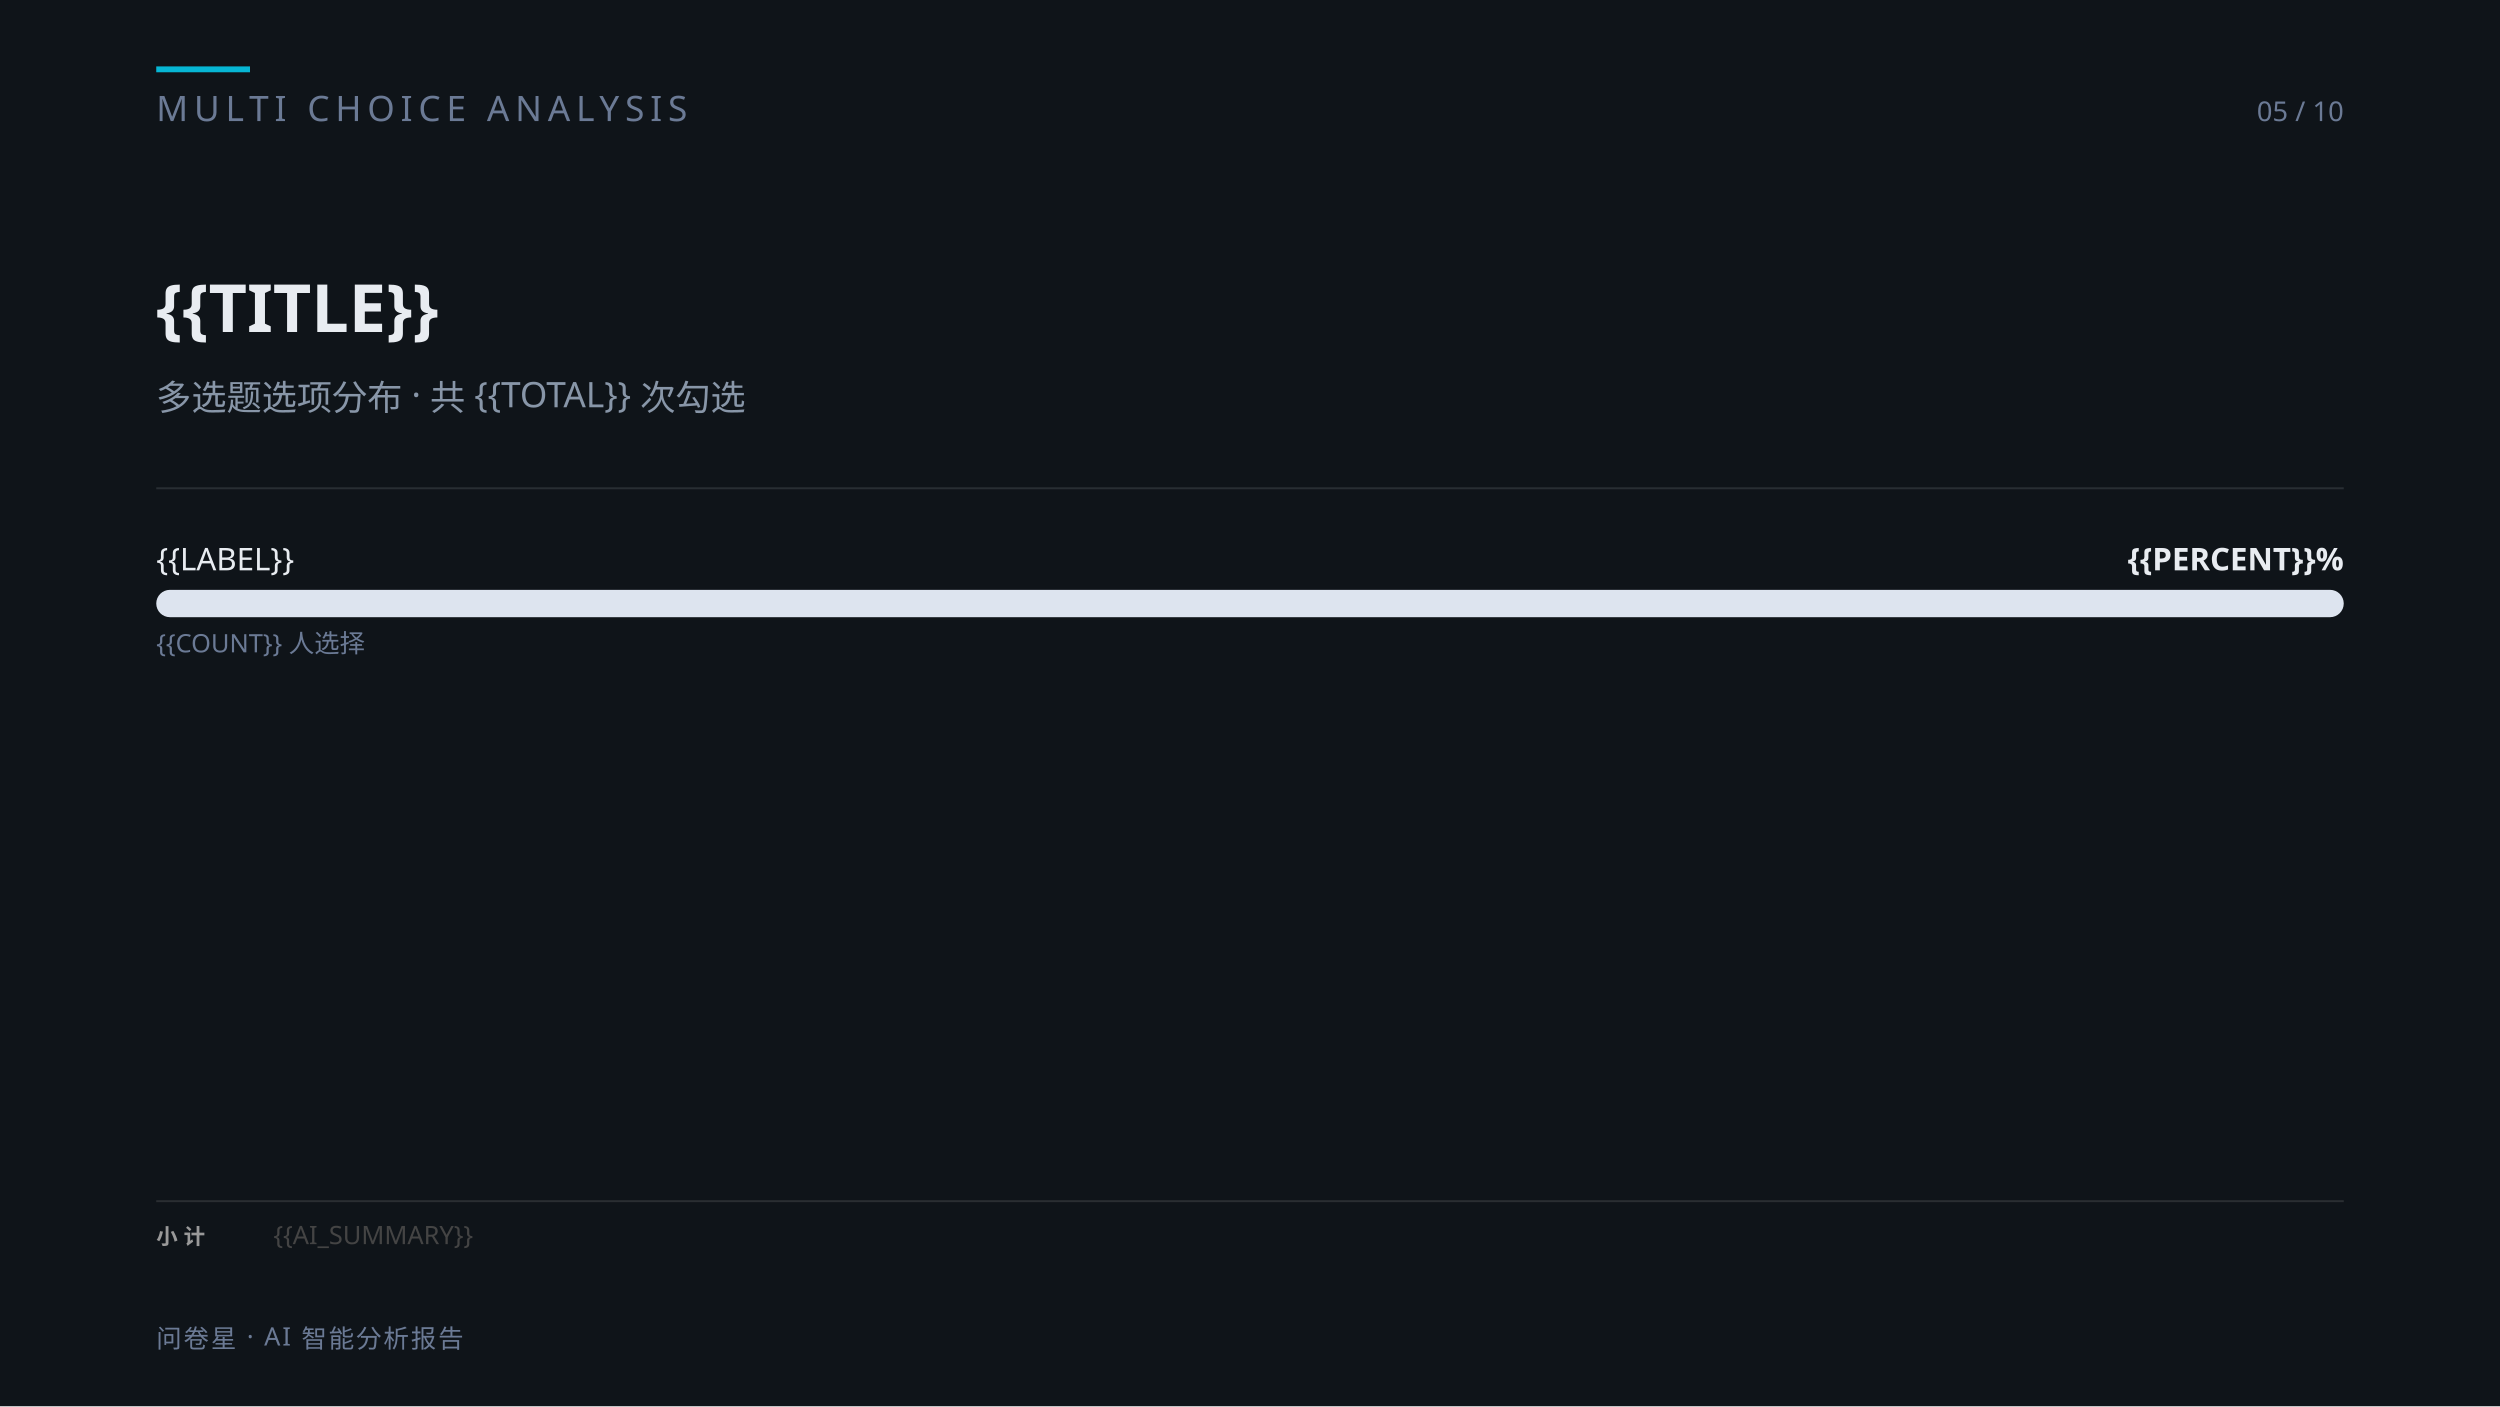
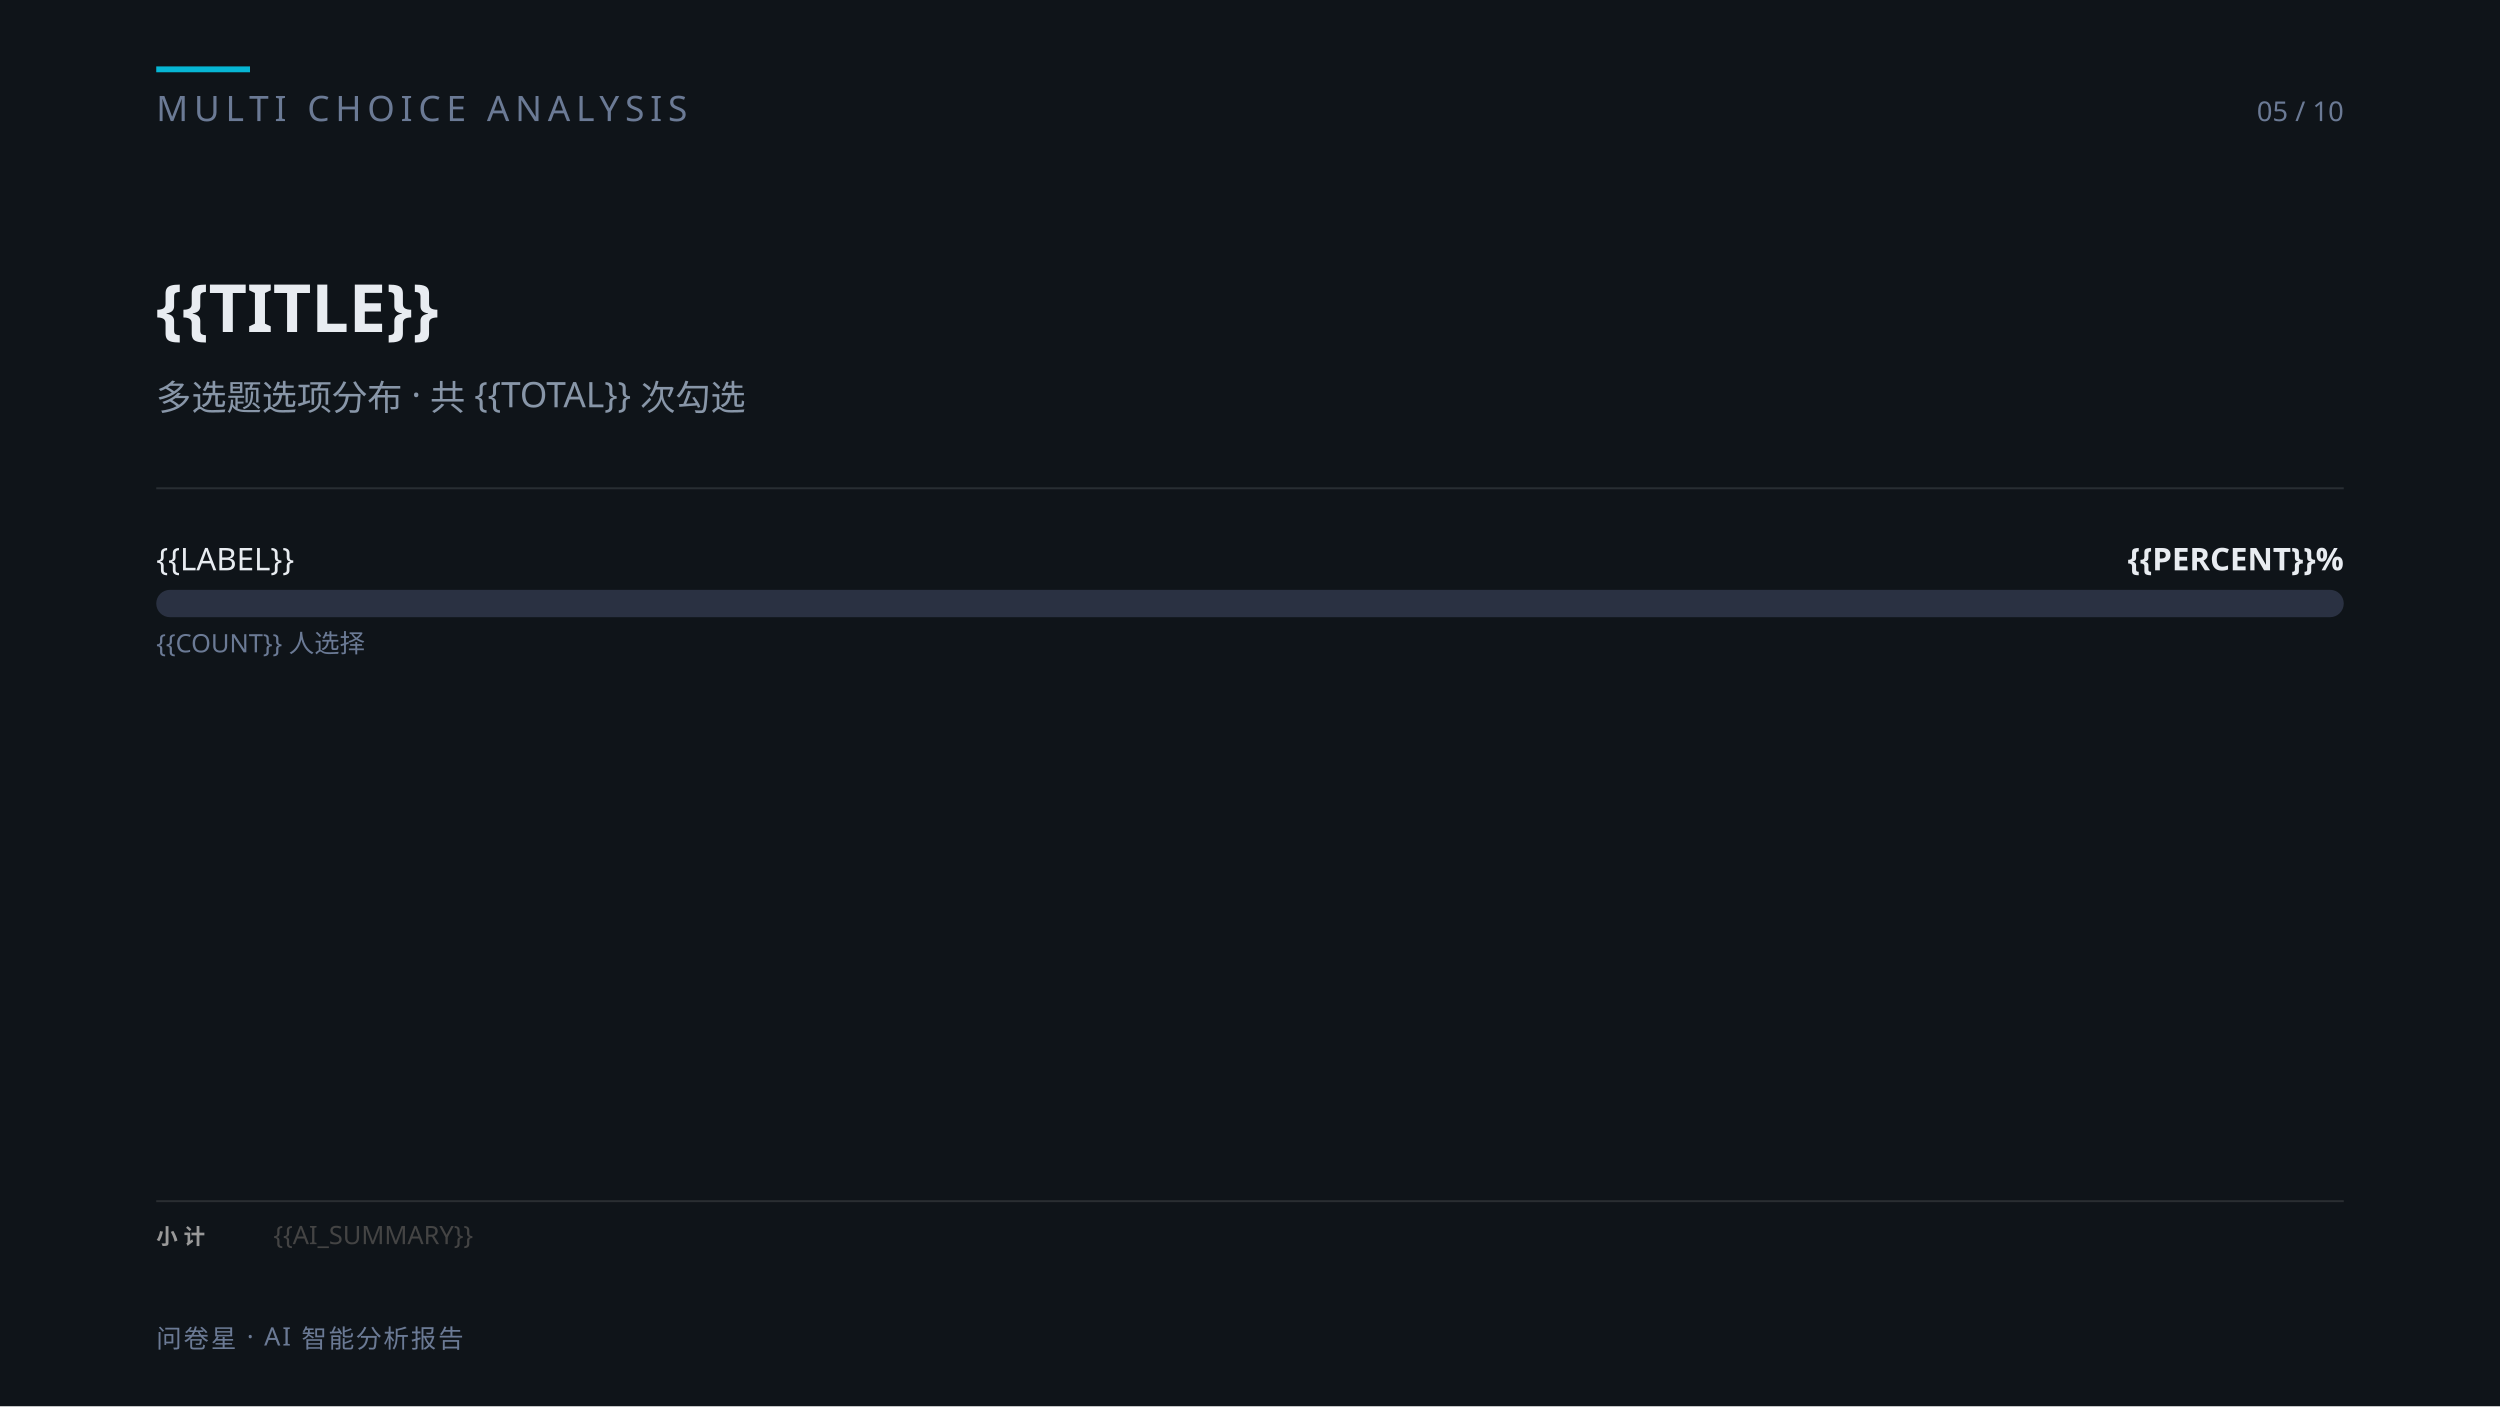
<svg xmlns="http://www.w3.org/2000/svg" viewBox="0 0 1280 720" width="1280" height="720">
  <defs>
    
  </defs>
  <rect width="1280" height="720" fill="#0F1419" />
  <rect x="0" y="0" width="1280" height="80" fill="#0F1419" />
  <rect x="80" y="34" width="48" height="3" fill="#06B6D4" />
  <text x="80" y="62" font-family="Microsoft YaHei, PingFang SC, sans-serif" font-size="18" font-weight="500" fill="#6B7A95" letter-spacing="3">
    MULTI CHOICE ANALYSIS
  </text>
  <text x="1200" y="62" text-anchor="end" font-family="Microsoft YaHei, PingFang SC, sans-serif" font-size="14" fill="#6B7A95">
    05 / 10
  </text>
  <text x="80" y="170" font-family="Microsoft YaHei, PingFang SC, sans-serif" font-size="34" font-weight="700" fill="#E8ECF1">
    {{TITLE}}
  </text>
  <text x="80" y="210" font-family="Microsoft YaHei, PingFang SC, sans-serif" font-size="18" fill="#8896A8">
    多选题选项分布 · 共 {{TOTAL}} 次勾选
  </text>
  <line x1="80" y1="250" x2="1200" y2="250" stroke="#E8ECF1" stroke-opacity="0.12" stroke-width="1" />
  <g transform="translate(80, 270)">
    {{#ROWS}}
    <g transform="translate(0, {{Y_OFFSET}})">
      <text x="0" y="22" font-family="Microsoft YaHei, PingFang SC, sans-serif" font-size="16" font-weight="500" fill="#E8ECF1">{{LABEL}}</text>
      <text x="1120" y="22" text-anchor="end" font-family="Microsoft YaHei, PingFang SC, sans-serif" font-size="16" font-weight="700" fill="#E8ECF1">{{PERCENT}}%</text>
-       <rect x="0" y="32" width="1120" height="14" rx="7" fill="#DDE4EF" />
+       <rect x="0" y="32" width="1120" height="14" rx="7" fill="#2A3142" />
      <rect x="0" y="32" width="{{BAR_WIDTH}}" height="14" rx="7" fill="{{BAR_COLOR}}" />
      <text x="0" y="64" font-family="Microsoft YaHei, PingFang SC, sans-serif" font-size="13" fill="#6B7A95">{{COUNT}} 人选择</text>
    </g>
    {{/ROWS}}
  </g>
  <text x="80" y="690" font-family="Microsoft YaHei, PingFang SC, sans-serif" font-size="13" fill="#6B7A95" letter-spacing="1">
    问卷星 · AI 智能分析报告
  </text>

{{?AI_SUMMARY}}
  <g transform="translate(80, 615)">
    <line x1="0" y1="0" x2="1120" y2="0" stroke="#999999" stroke-opacity="0.20" />
    <text x="0" y="22" font-family="Microsoft YaHei, PingFang SC, sans-serif" font-size="11" font-weight="600" letter-spacing="3" fill="#999999">小计</text>
    <text x="60" y="22" font-family="Microsoft YaHei, PingFang SC, sans-serif" font-size="13" fill="#444444">{{AI_SUMMARY}}</text>
  </g>
{{/AI_SUMMARY}}

</svg>
